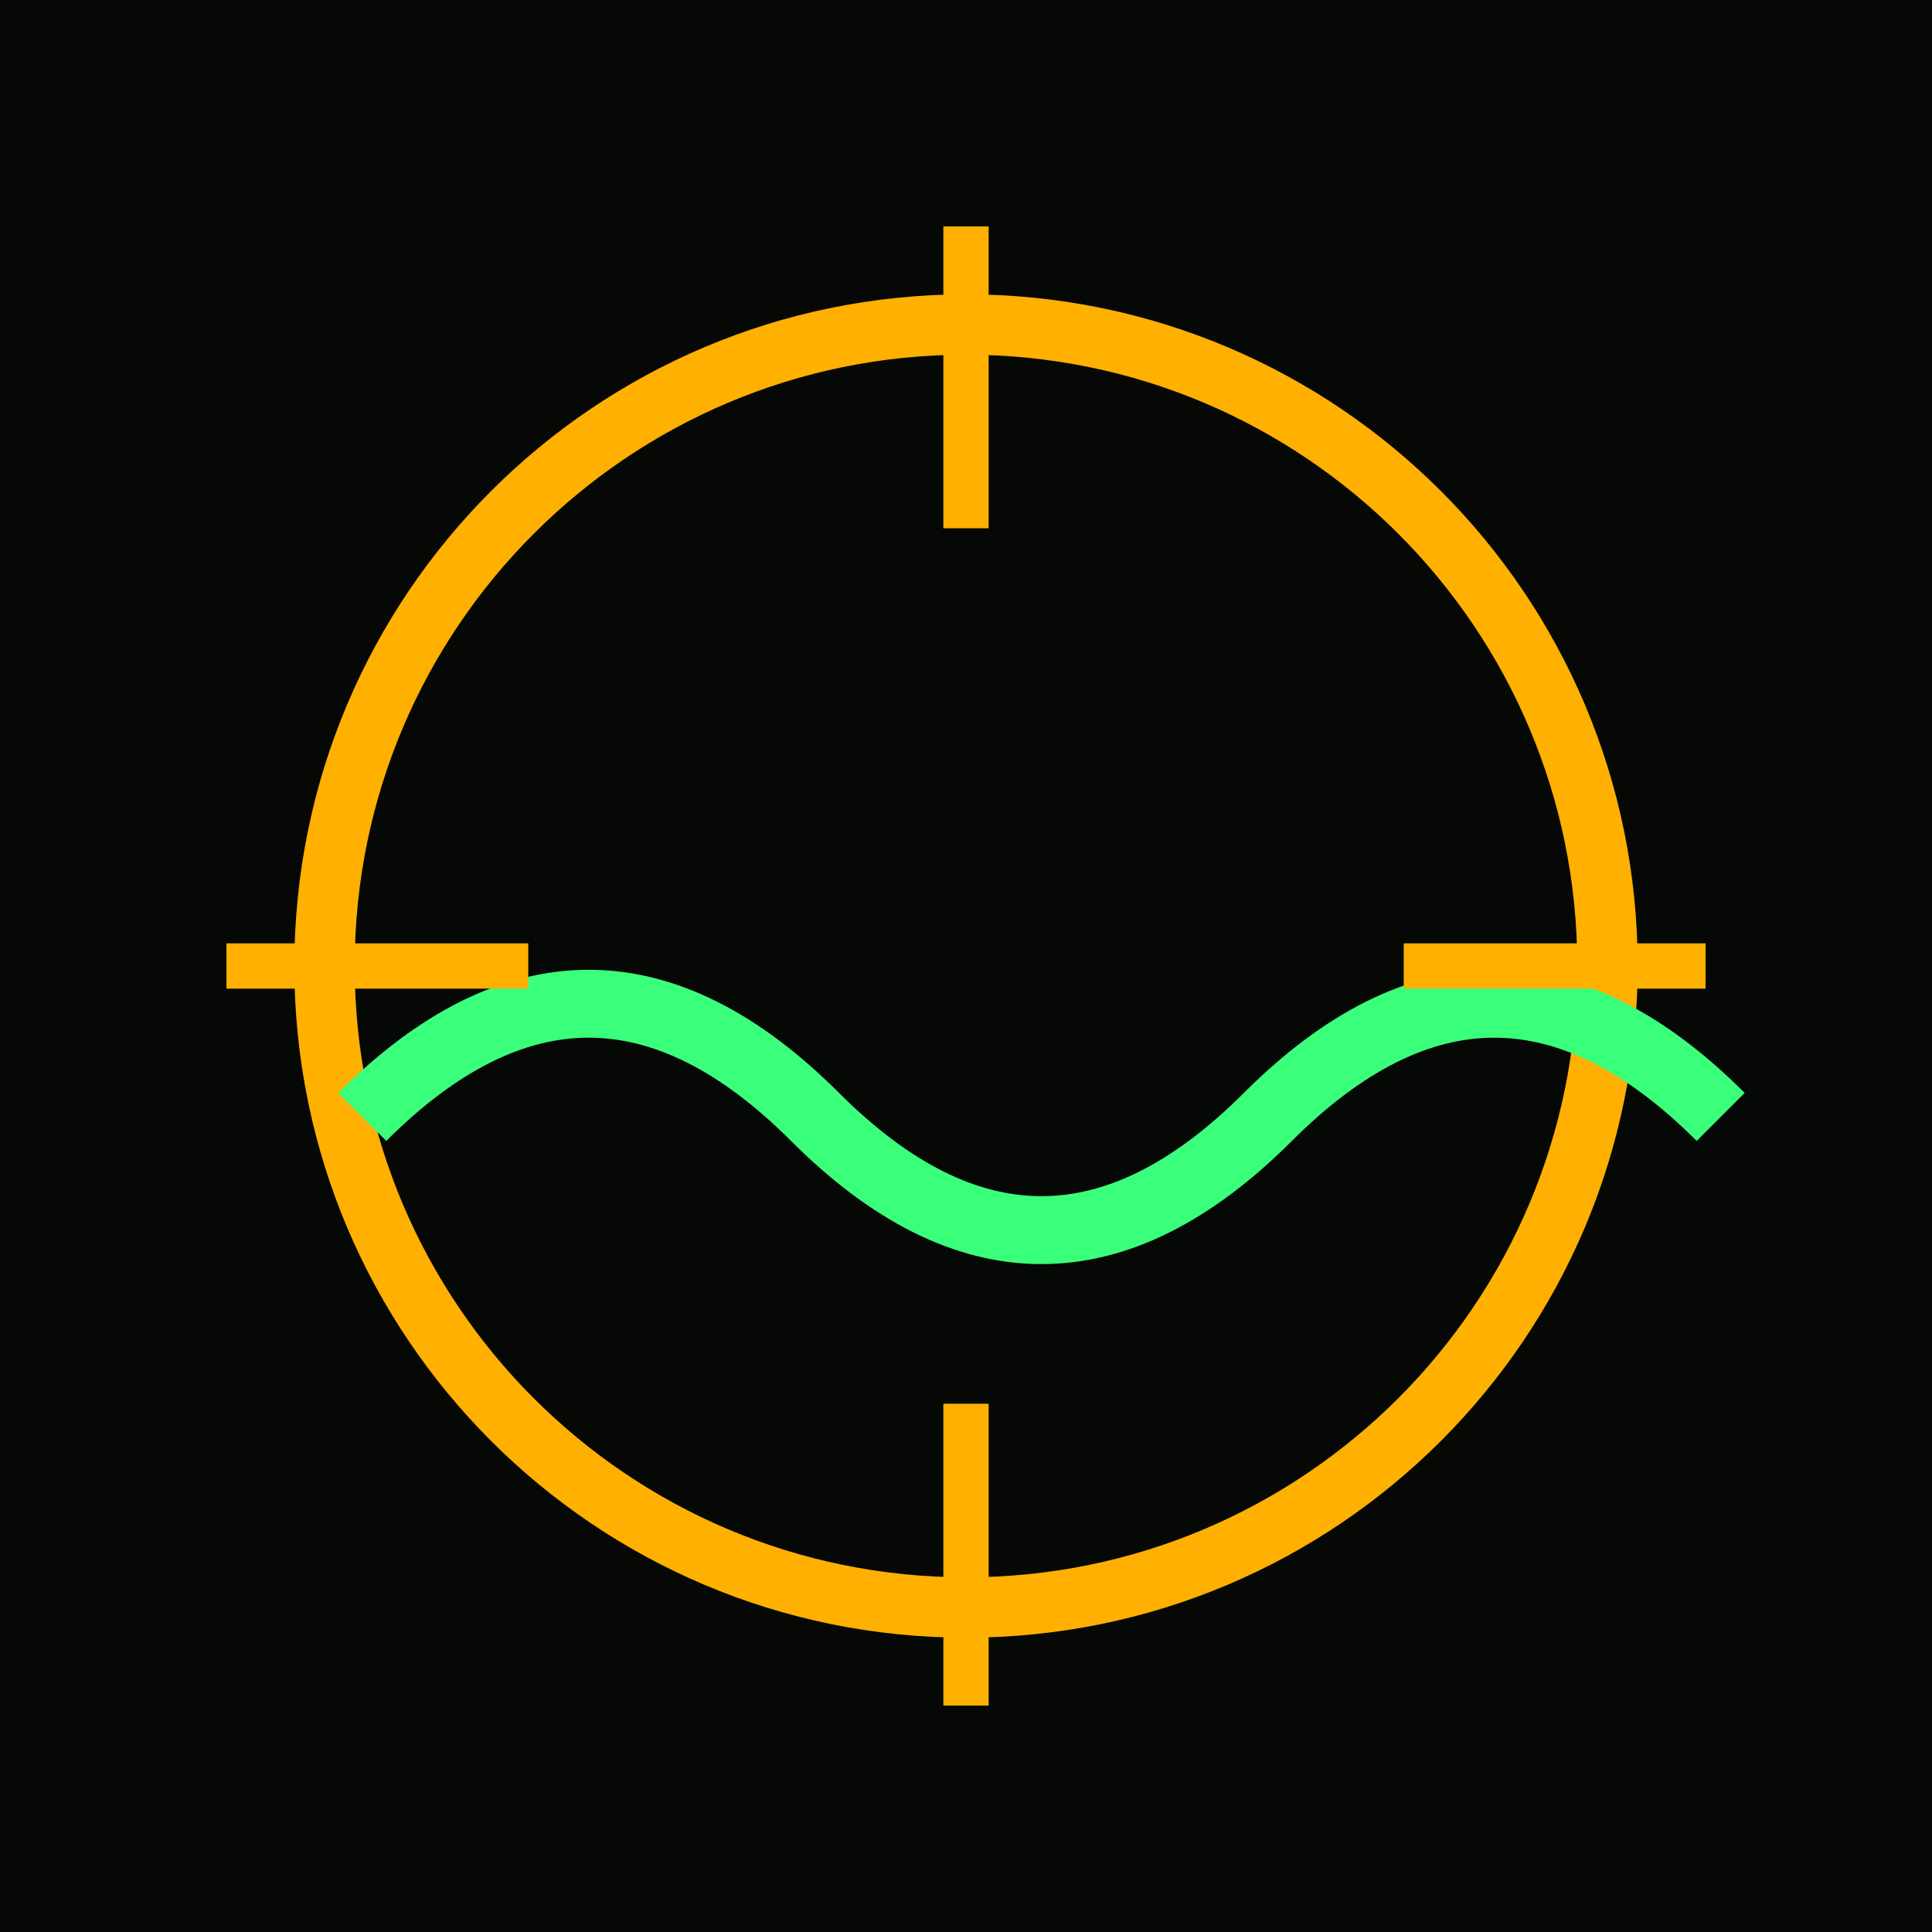
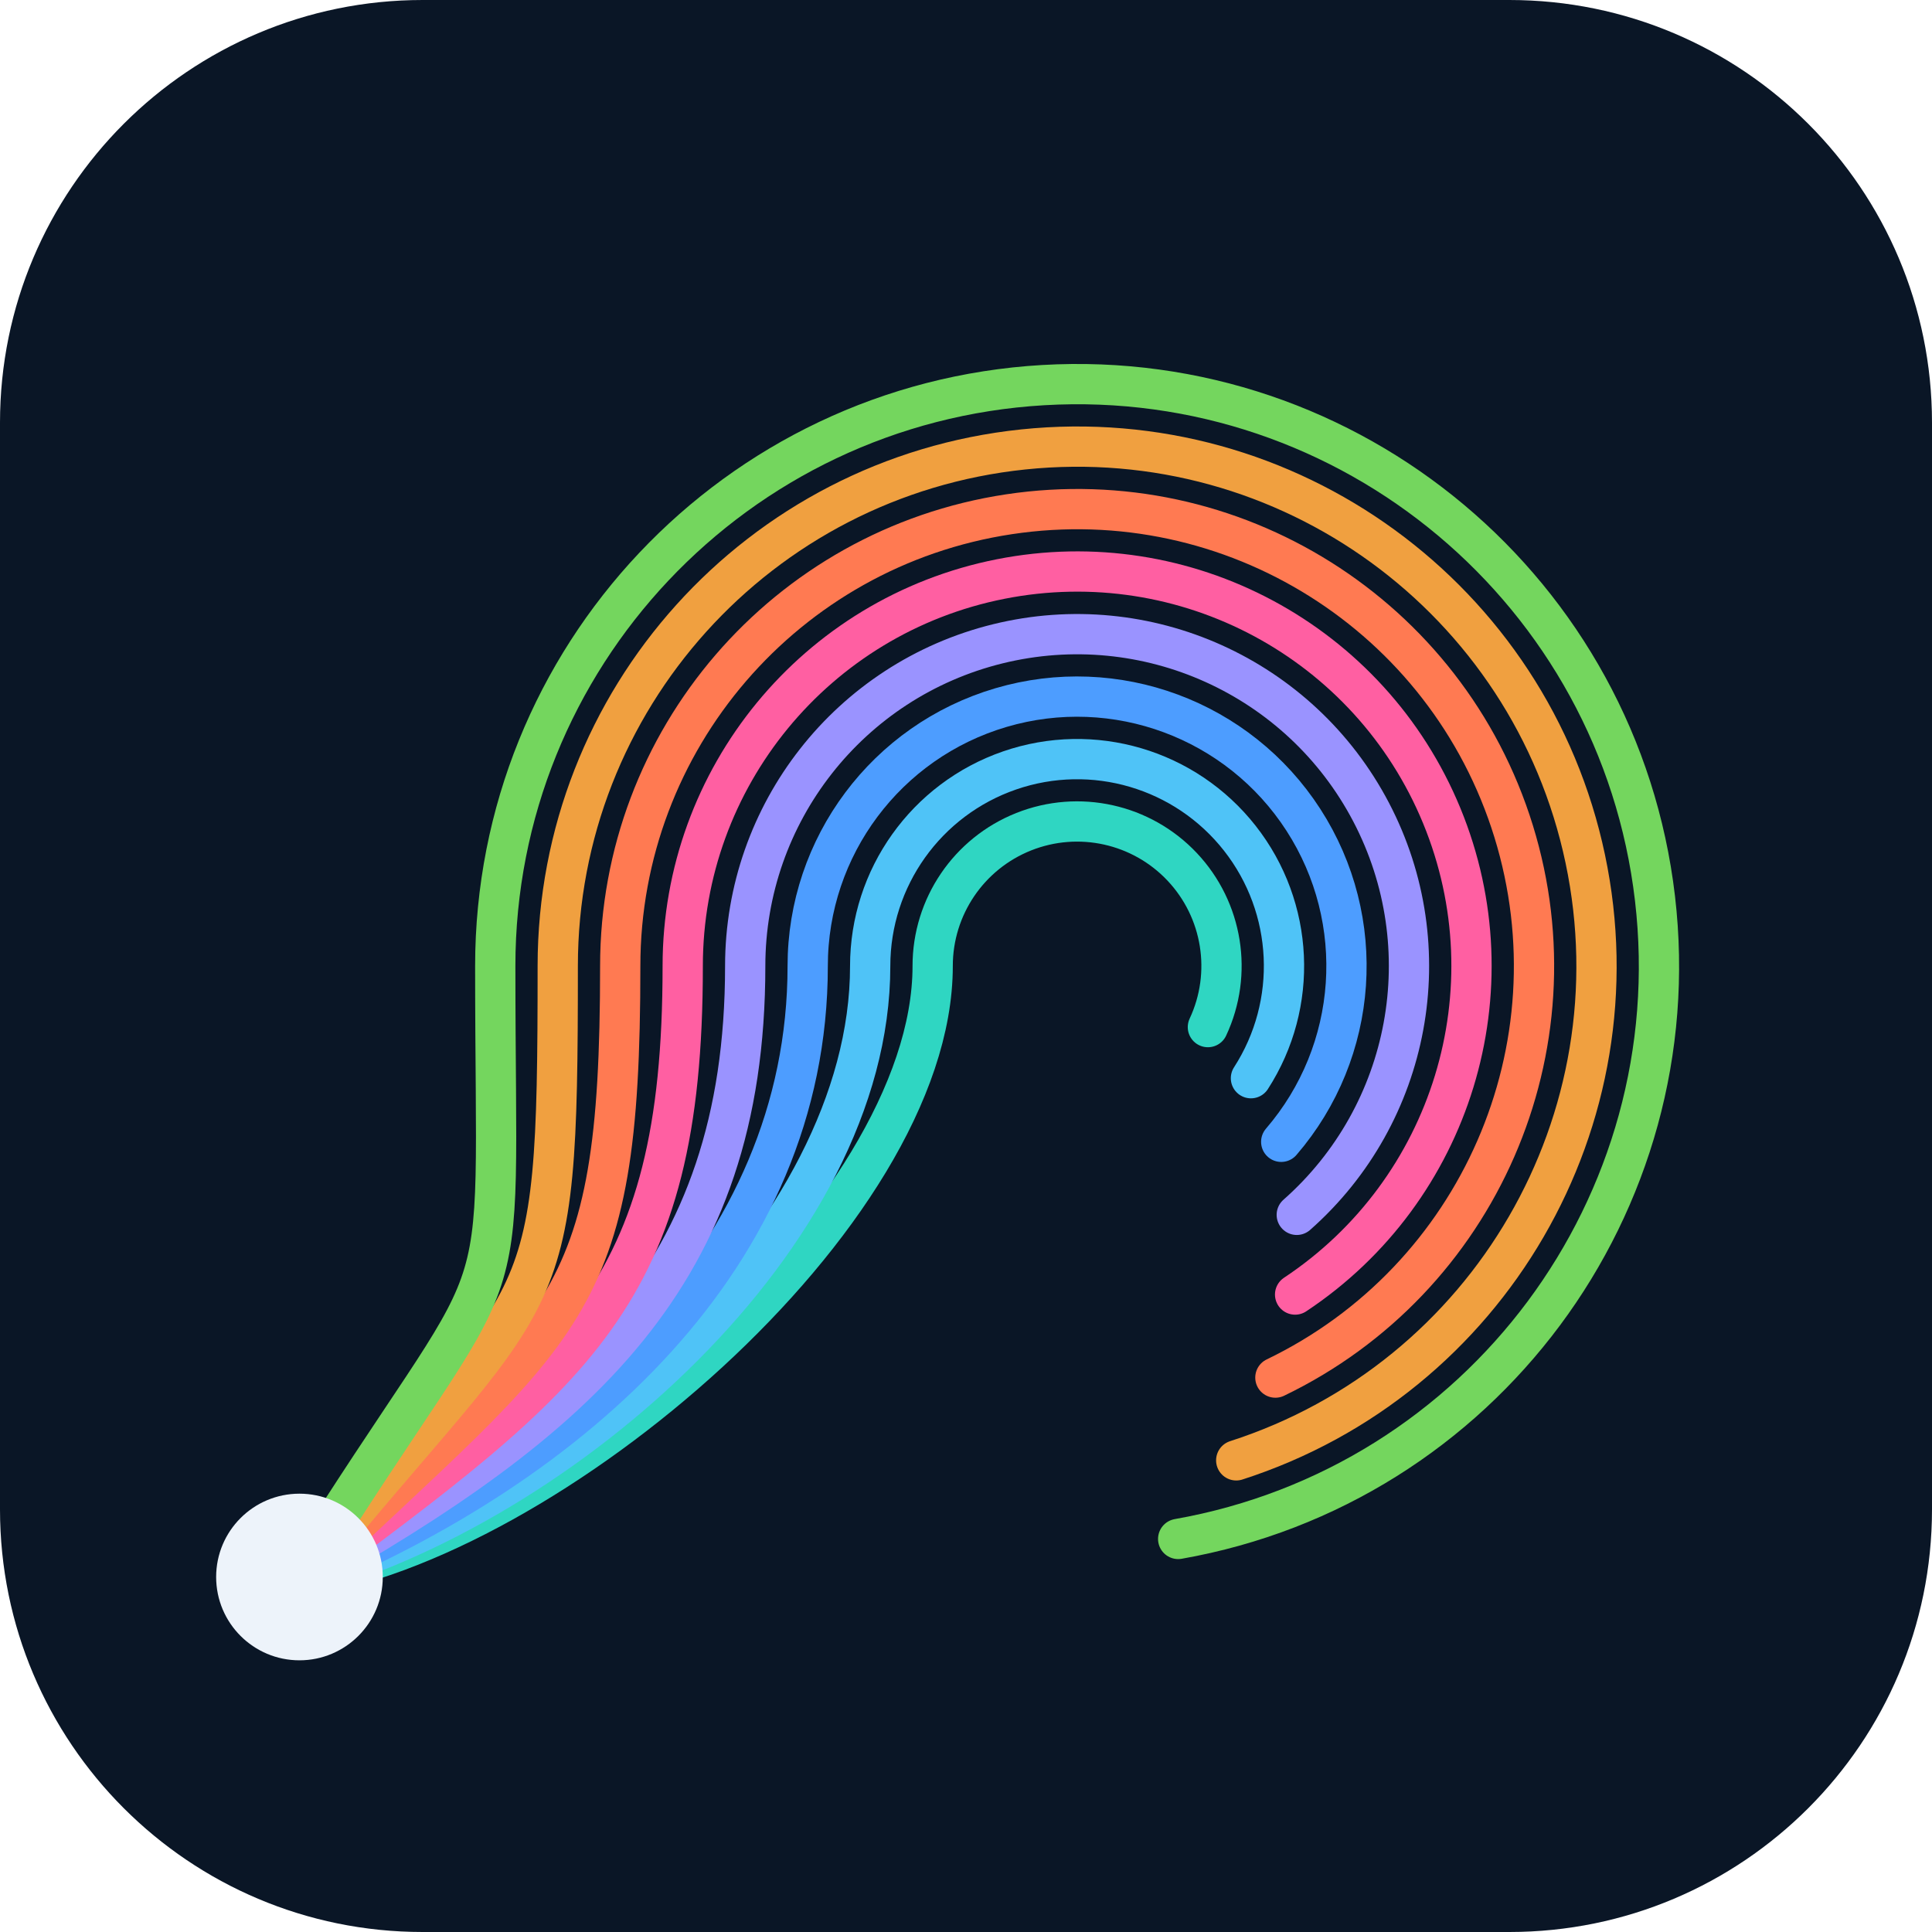
- <svg xmlns="http://www.w3.org/2000/svg" viewBox="0 0 512 512">
-   <rect width="512" height="512" fill="#050805" />
-   <circle cx="256" cy="256" r="170" fill="none" stroke="#ffb000" stroke-width="16" />
-   <path d="M96 296c40-40 80-40 120 0s80 40 120 0 80-40 120 0" fill="none" stroke="#39ff7a" stroke-width="18" />
-   <path d="M256 60v80M256 372v80M60 256h80M372 256h80" stroke="#ffb000" stroke-width="12" />
+ <svg xmlns="http://www.w3.org/2000/svg" viewBox="0 0 64 64">
+   <rect width="64" height="64" rx="14" fill="#0A1626" />
+   <g transform="translate(32 32) scale(0.92) translate(-33 -31)">
+     <path d="M9,53 C17.91,51.75 31.8,40 31.8,31 A5.2 5.2 0 1 1 41.71,33.2" fill="none" stroke="#2FD6C2" stroke-width="1.45" stroke-linecap="round" />
+     <path d="M9,53 C18.51,50.43 29.55,40.71 29.55,31 A7.45 7.45 0 1 1 43.26,35.04" fill="none" stroke="#4FC3F7" stroke-width="1.45" stroke-linecap="round" />
+     <path d="M9,53 C18.91,48.94 27.3,41.43 27.3,31 A9.7 9.7 0 1 1 44.35,37.33" fill="none" stroke="#4D9DFF" stroke-width="1.45" stroke-linecap="round" />
+     <path d="M9,53 C19.08,47.31 25.05,42.14 25.05,31 A11.95 11.95 0 1 1 44.91,39.96" fill="none" stroke="#9A93FF" stroke-width="1.45" stroke-linecap="round" />
+     <path d="M9,53 C18.98,45.59 22.8,42.86 22.8,31 A14.2 14.2 0 1 1 44.85,42.83" fill="none" stroke="#FF5FA2" stroke-width="1.45" stroke-linecap="round" />
+     <path d="M9,53 C18.6,43.82 20.55,43.57 20.55,31 A16.45 16.45 0 1 1 44.14,45.82" fill="none" stroke="#FF7A52" stroke-width="1.45" stroke-linecap="round" />
+     <path d="M9,53 C17.93,42.03 18.3,44.29 18.3,31 A18.7 18.7 0 1 1 42.73,48.8" fill="none" stroke="#F0A040" stroke-width="1.45" stroke-linecap="round" />
+     <path d="M9,53 C16.95,40.28 16.05,45 16.05,31 A20.95 20.95 0 1 1 40.64,51.63" fill="none" stroke="#74D65E" stroke-width="1.45" stroke-linecap="round" />
+     <circle cx="9" cy="53" r="3" fill="#EDF3FA" />
+   </g>
</svg>
